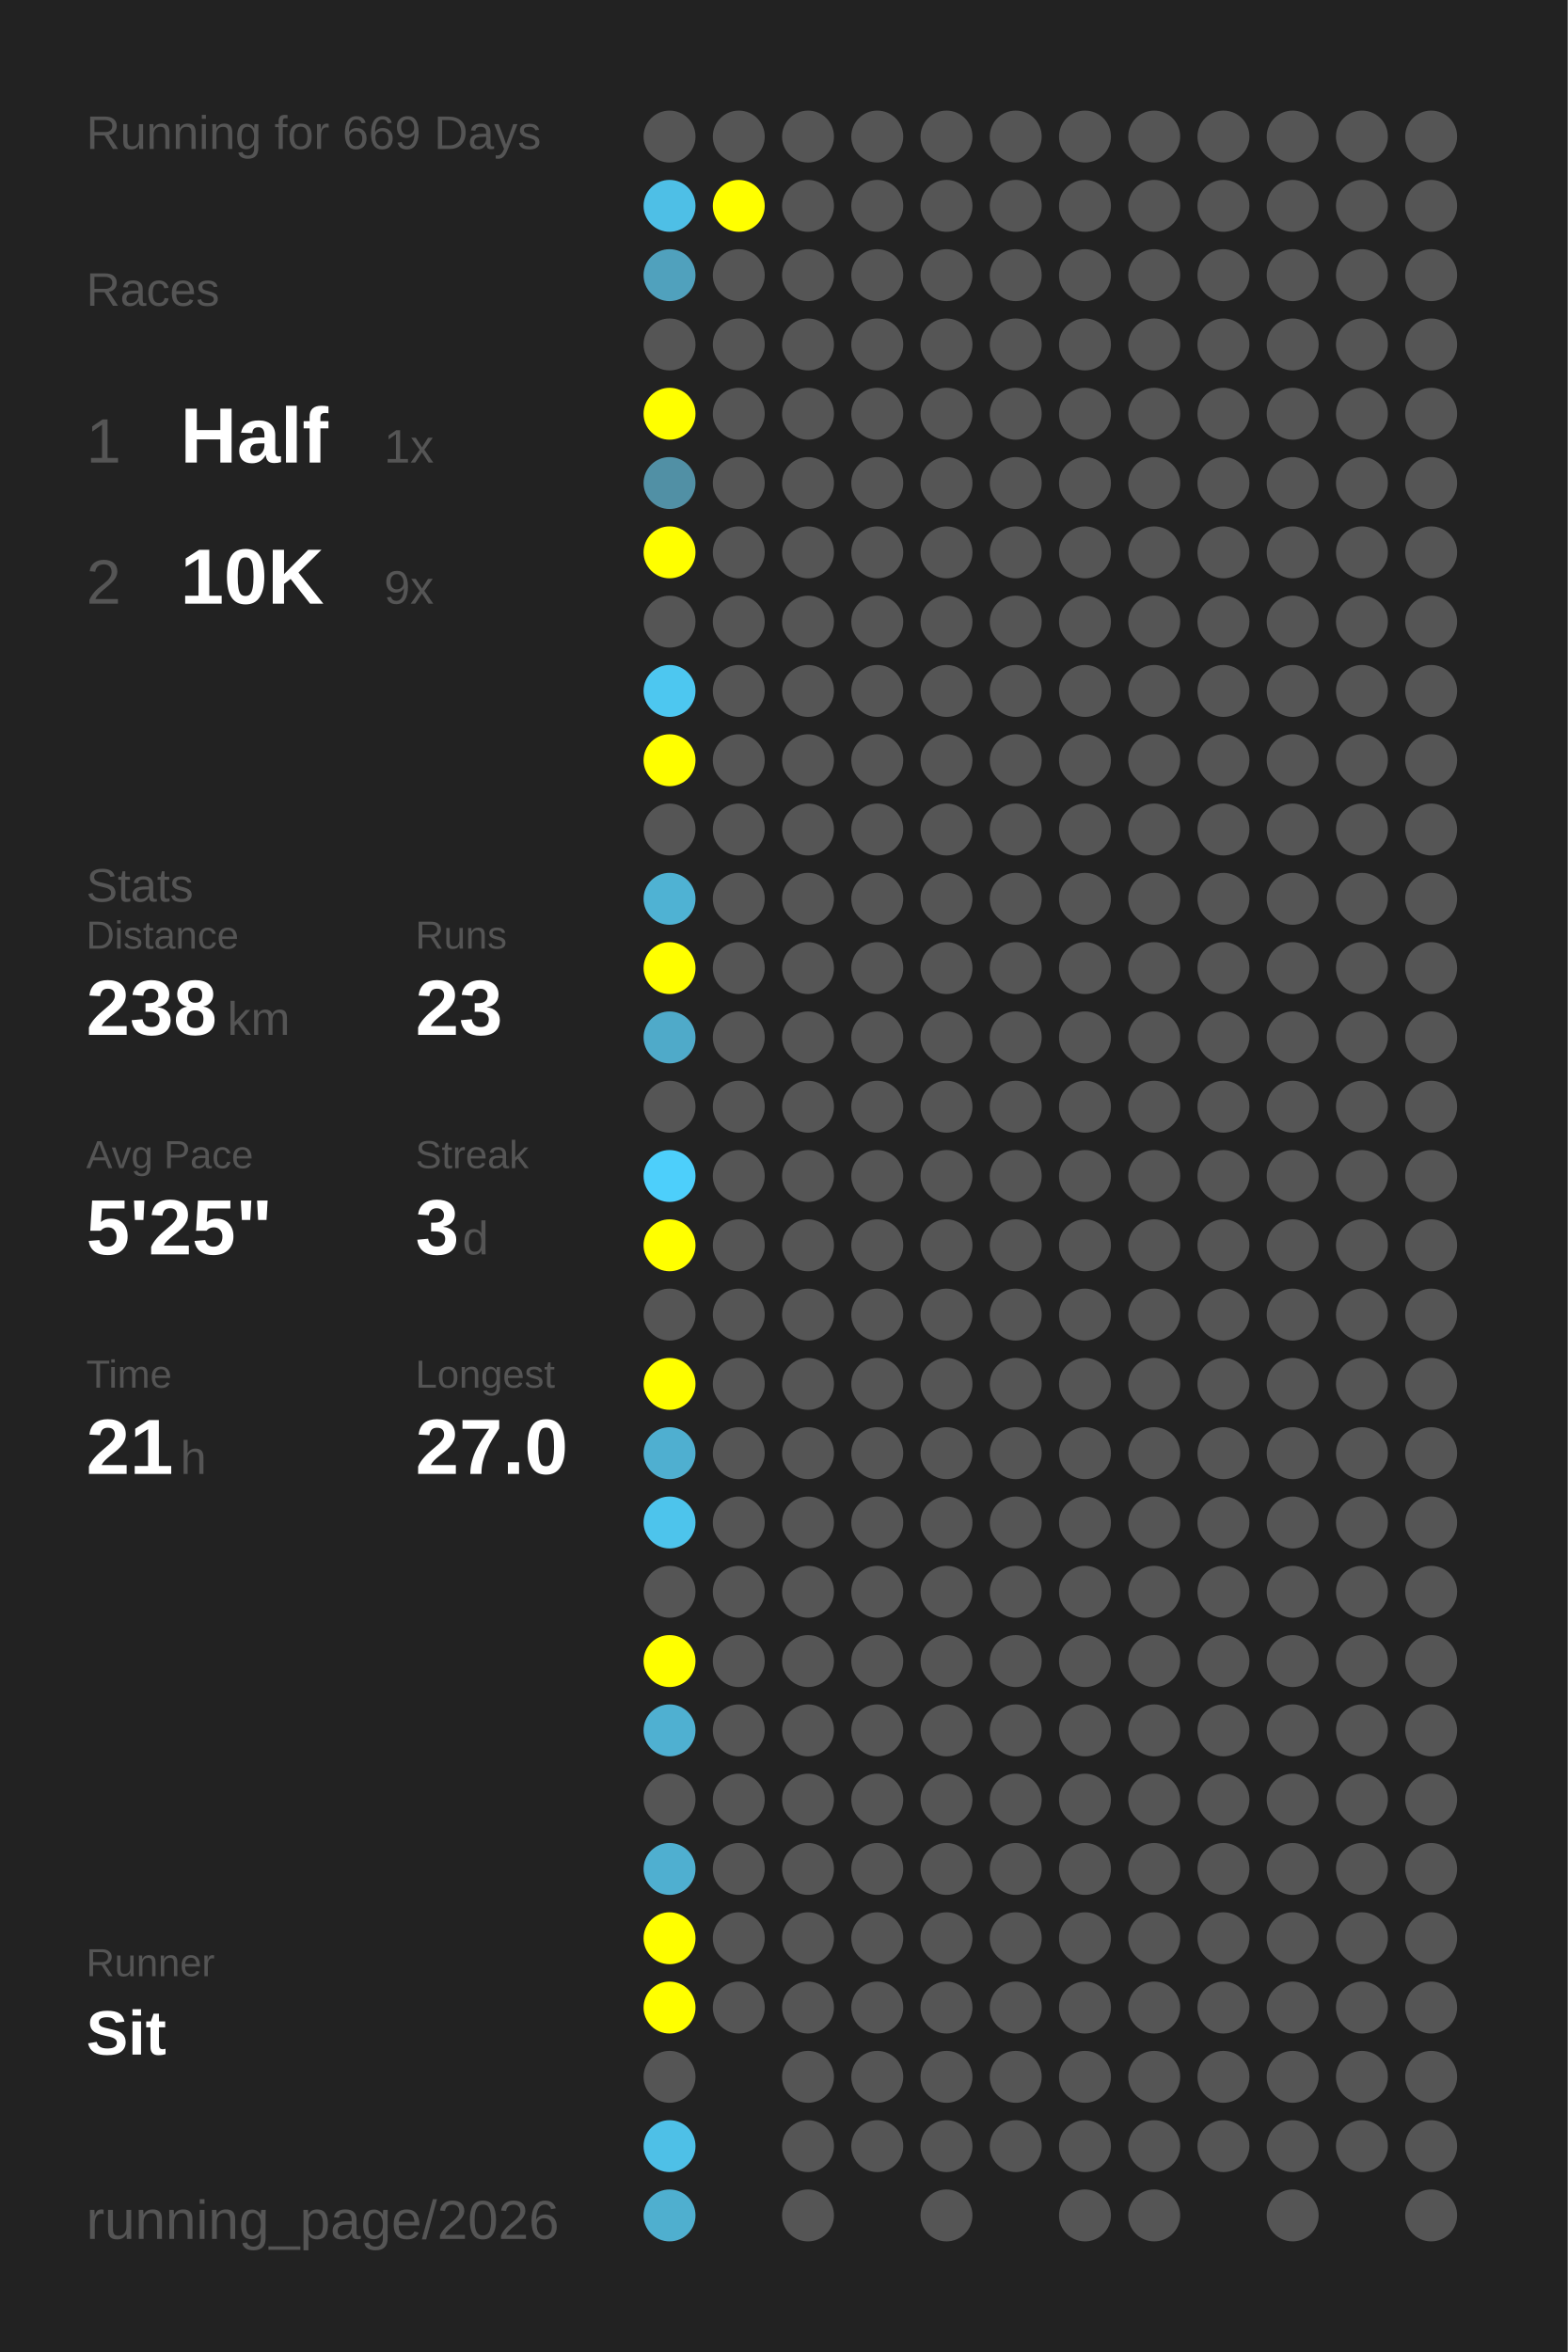
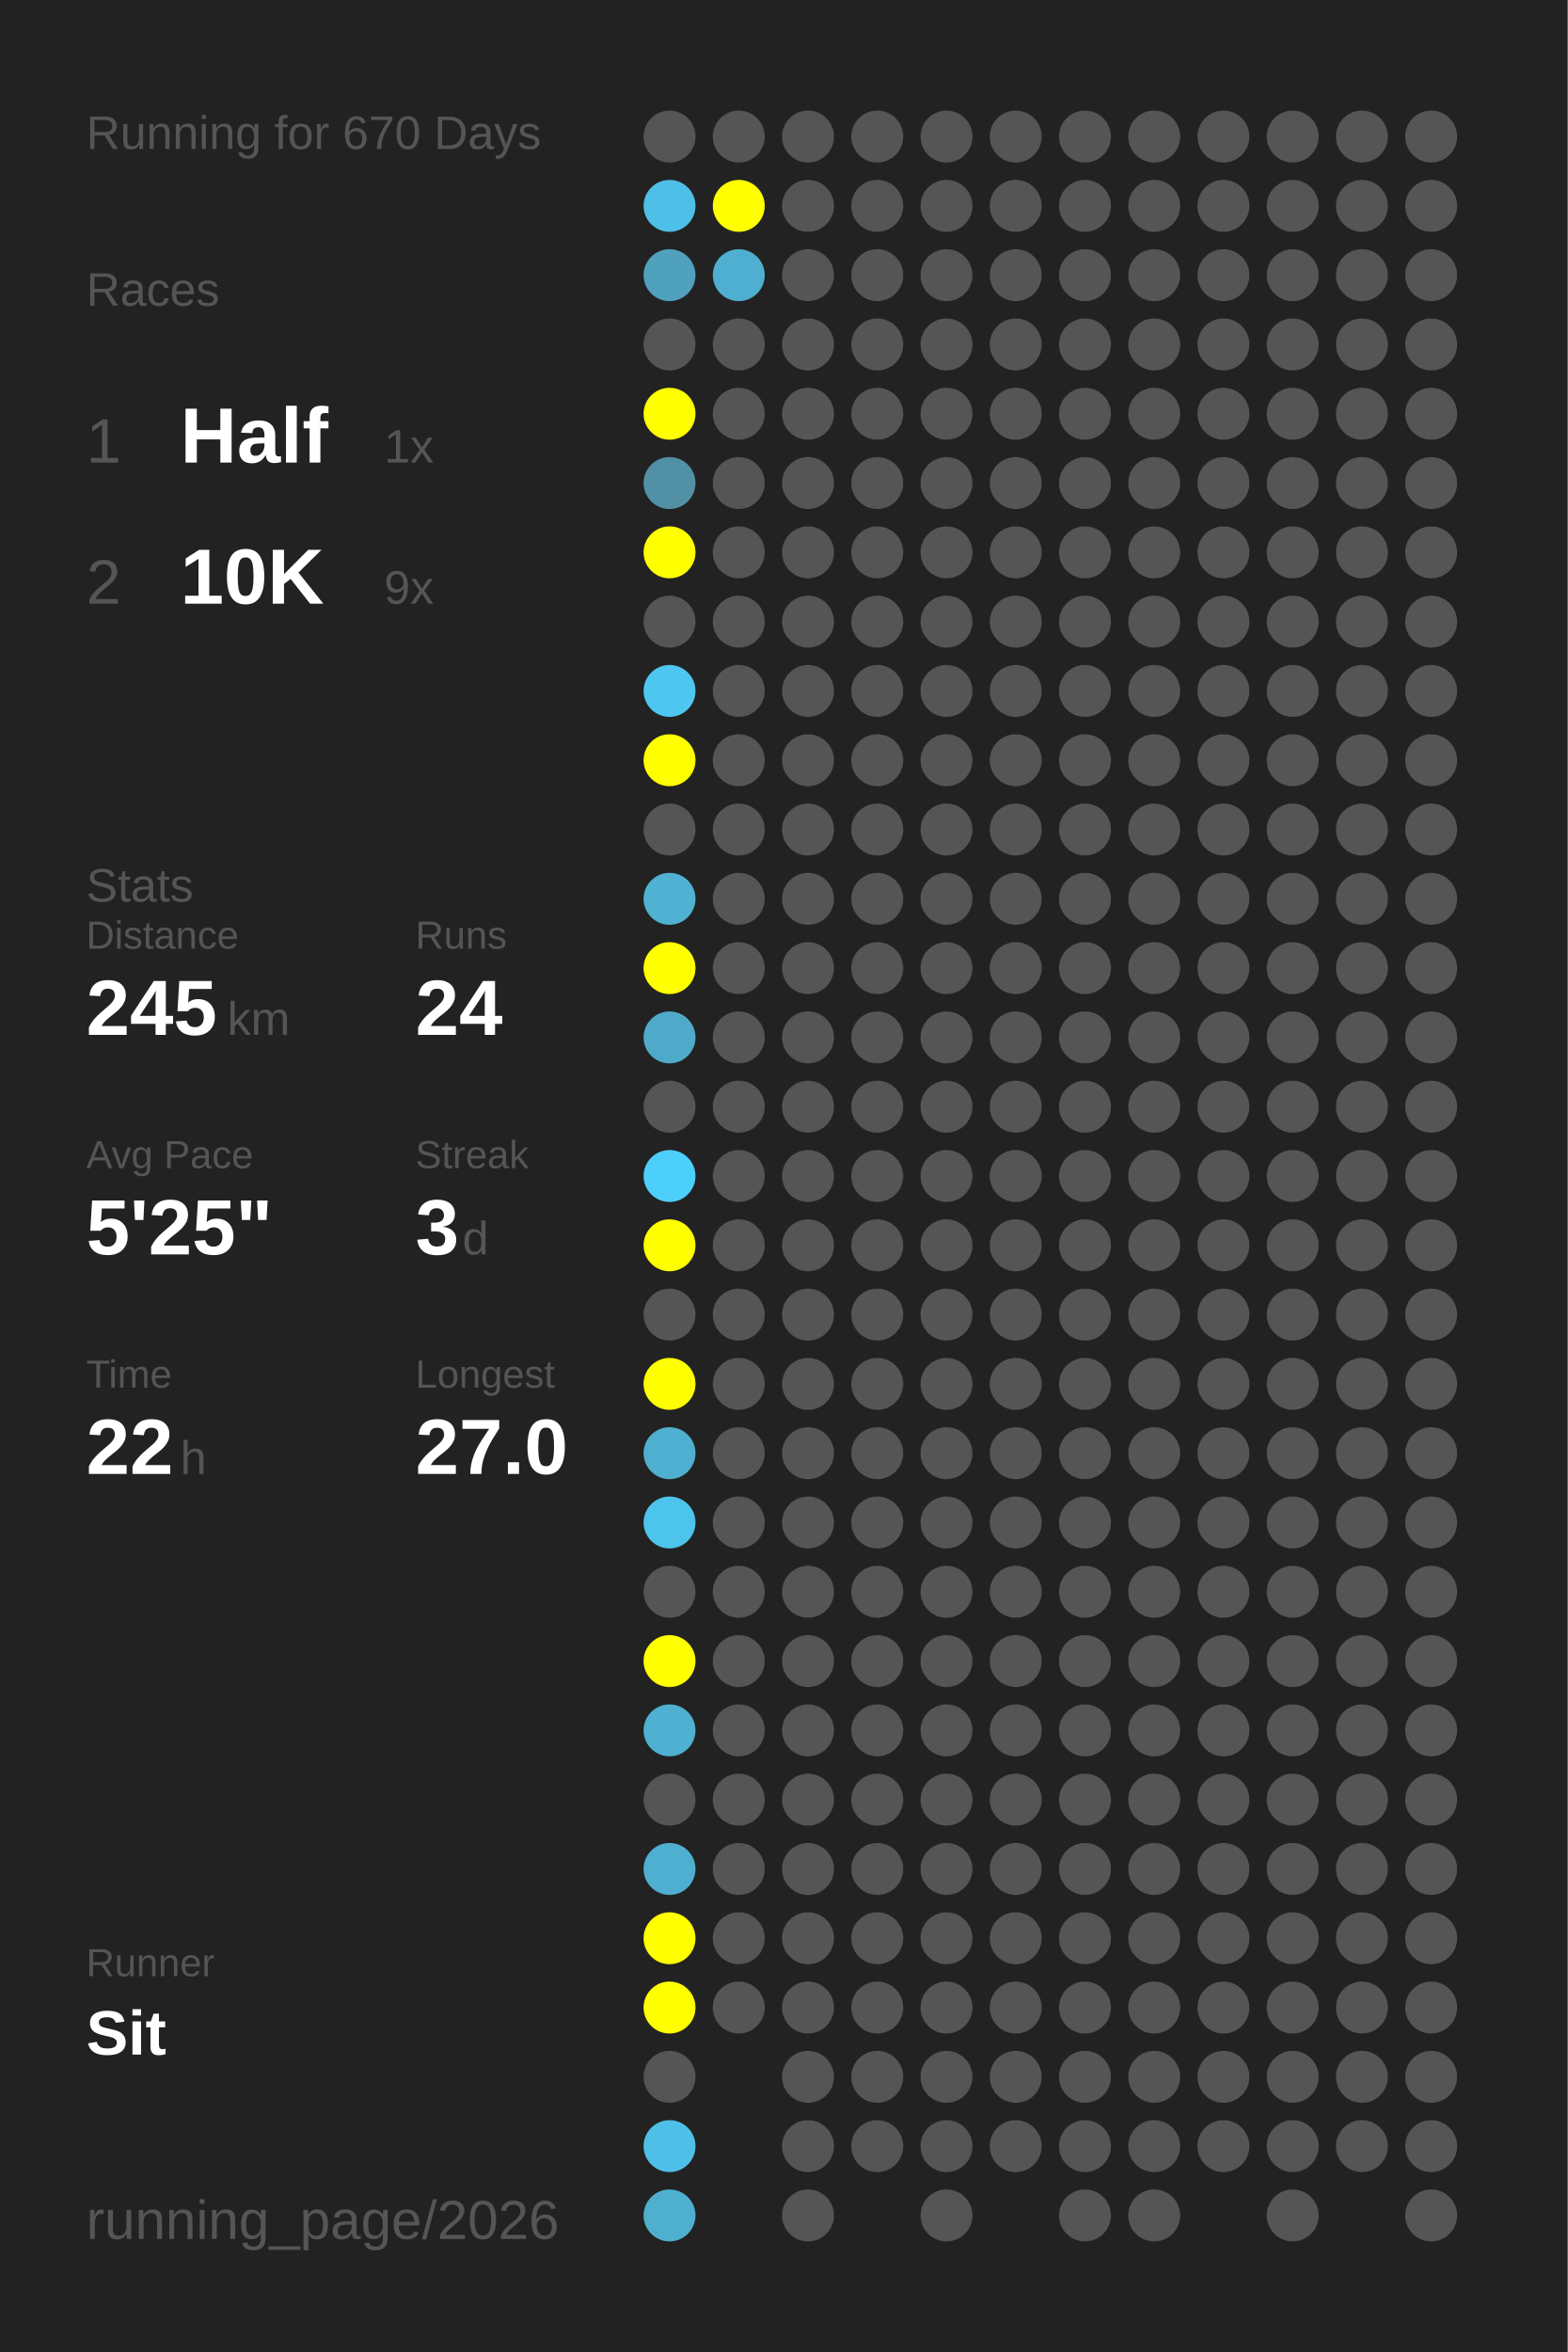
<svg xmlns="http://www.w3.org/2000/svg" baseProfile="full" height="300mm" version="1.1" viewBox="0,0,200,300" width="200mm">
  <defs />
  <rect fill="#222222" height="300" width="200" x="0" y="0" />
-   <text fill="#555555" style="font-size:6px; font-family:Arial;" x="11" y="19">Running for 669 Days</text>
+   <text fill="#555555" style="font-size:6px; font-family:Arial;" x="11" y="19">Running for 670 Days</text>
  <text fill="#555555" style="font-size:6px; font-family:Arial;" x="11" y="39">Races</text>
  <text fill="#555555" style="font-size:8px; font-family:Arial;" x="11" y="59">1</text>
  <text fill="#FFFFFF" style="font-size:10px; font-family:Arial; font-weight:bold;" x="23" y="59">Half</text>
  <text fill="#555555" style="font-size:6px; font-family:Arial;" x="49" y="59">1x</text>
  <text fill="#555555" style="font-size:8px; font-family:Arial;" x="11" y="77">2</text>
  <text fill="#FFFFFF" style="font-size:10px; font-family:Arial; font-weight:bold;" x="23" y="77">10K</text>
  <text fill="#555555" style="font-size:6px; font-family:Arial;" x="49" y="77">9x</text>
  <text fill="#555555" style="font-size:6px; font-family:Arial;" x="11" y="115">Stats</text>
  <text fill="#555555" style="font-size:5px; font-family:Arial;" x="11" y="121">Distance</text>
-   <text fill="#FFFFFF" style="font-size:10px; font-family:Arial; font-weight:bold;" x="11" y="132">238</text>
+   <text fill="#FFFFFF" style="font-size:10px; font-family:Arial; font-weight:bold;" x="11" y="132">245</text>
  <text fill="#555555" style="font-size:6px; font-family:Arial;" x="29" y="132">km</text>
  <text fill="#555555" style="font-size:5px; font-family:Arial;" x="53" y="121">Runs</text>
-   <text fill="#FFFFFF" style="font-size:10px; font-family:Arial; font-weight:bold;" x="53" y="132">23</text>
+   <text fill="#FFFFFF" style="font-size:10px; font-family:Arial; font-weight:bold;" x="53" y="132">24</text>
  <text fill="#555555" style="font-size:5px; font-family:Arial;" x="11" y="149">Avg Pace</text>
  <text fill="#FFFFFF" style="font-size:10px; font-family:Arial; font-weight:bold;" x="11" y="160">5'25"</text>
  <text fill="#555555" style="font-size:5px; font-family:Arial;" x="53" y="149">Streak</text>
  <text fill="#FFFFFF" style="font-size:10px; font-family:Arial; font-weight:bold;" x="53" y="160">3</text>
  <text fill="#555555" style="font-size:6px; font-family:Arial;" x="59" y="160">d</text>
  <text fill="#555555" style="font-size:5px; font-family:Arial;" x="11" y="177">Time</text>
-   <text fill="#FFFFFF" style="font-size:10px; font-family:Arial; font-weight:bold;" x="11" y="188">21</text>
+   <text fill="#FFFFFF" style="font-size:10px; font-family:Arial; font-weight:bold;" x="11" y="188">22</text>
  <text fill="#555555" style="font-size:6px; font-family:Arial;" x="23" y="188">h</text>
  <text fill="#555555" style="font-size:5px; font-family:Arial;" x="53" y="177">Longest</text>
  <text fill="#FFFFFF" style="font-size:10px; font-family:Arial; font-weight:bold;" x="53" y="188">27.0</text>
  <text fill="#555555" style="font-size:5px; font-family:Arial;" x="11" y="252.065">Runner</text>
  <text fill="#FFFFFF" style="font-size:8px; font-family:Arial; font-weight:bold;" x="11" y="262.065">Sit</text>
  <text fill="#555555" style="font-size:7px; font-family:Arial;" x="11" y="285.581">running_page/2026</text>
  <circle cx="85.417" cy="17.419" fill="#555555" r="3.312" />
  <circle cx="85.417" cy="26.258" fill="#4ebfe6" r="3.312" />
  <circle cx="85.417" cy="35.097" fill="#50a1bd" r="3.312" />
  <circle cx="85.417" cy="43.935" fill="#555555" r="3.312" />
  <circle cx="85.417" cy="52.774" fill="#FFFF00" r="3.312" />
  <circle cx="85.417" cy="61.613" fill="#5190a5" r="3.312" />
  <circle cx="85.417" cy="70.452" fill="#FFFF00" r="3.312" />
  <circle cx="85.417" cy="79.29" fill="#555555" r="3.312" />
  <circle cx="85.417" cy="88.129" fill="#4dc7f0" r="3.312" />
  <circle cx="85.417" cy="96.968" fill="#FFFF00" r="3.312" />
  <circle cx="85.417" cy="105.806" fill="#555555" r="3.312" />
  <circle cx="85.417" cy="114.645" fill="#4fb2d3" r="3.312" />
  <circle cx="85.417" cy="123.484" fill="#FFFF00" r="3.312" />
  <circle cx="85.417" cy="132.323" fill="#4faac9" r="3.312" />
  <circle cx="85.417" cy="141.161" fill="#555555" r="3.312" />
  <circle cx="85.417" cy="150" fill="#4dcffb" r="3.312" />
  <circle cx="85.417" cy="158.839" fill="#FFFF00" r="3.312" />
  <circle cx="85.417" cy="167.677" fill="#555555" r="3.312" />
  <circle cx="85.417" cy="176.516" fill="#FFFF00" r="3.312" />
  <circle cx="85.417" cy="185.355" fill="#4fafd0" r="3.312" />
  <circle cx="85.417" cy="194.194" fill="#4dc4ec" r="3.312" />
  <circle cx="85.417" cy="203.032" fill="#555555" r="3.312" />
  <circle cx="85.417" cy="211.871" fill="#FFFF00" r="3.312" />
  <circle cx="85.417" cy="220.71" fill="#4fb0d1" r="3.312" />
  <circle cx="85.417" cy="229.548" fill="#555555" r="3.312" />
  <circle cx="85.417" cy="238.387" fill="#4fafd0" r="3.312" />
  <circle cx="85.417" cy="247.226" fill="#FFFF00" r="3.312" />
  <circle cx="85.417" cy="256.065" fill="#FFFF00" r="3.312" />
  <circle cx="85.417" cy="264.903" fill="#555555" r="3.312" />
  <circle cx="85.417" cy="273.742" fill="#4ec0e7" r="3.312" />
  <circle cx="85.417" cy="282.581" fill="#4fafcf" r="3.312" />
  <circle cx="94.25" cy="17.419" fill="#555555" r="3.312" />
  <circle cx="94.25" cy="26.258" fill="#FFFF00" r="3.312" />
-   <circle cx="94.25" cy="35.097" fill="#555555" r="3.312" />
+   <circle cx="94.25" cy="35.097" fill="#4fafd0" r="3.312" />
  <circle cx="94.25" cy="43.935" fill="#555555" r="3.312" />
  <circle cx="94.25" cy="52.774" fill="#555555" r="3.312" />
  <circle cx="94.25" cy="61.613" fill="#555555" r="3.312" />
  <circle cx="94.25" cy="70.452" fill="#555555" r="3.312" />
  <circle cx="94.25" cy="79.29" fill="#555555" r="3.312" />
  <circle cx="94.25" cy="88.129" fill="#555555" r="3.312" />
  <circle cx="94.25" cy="96.968" fill="#555555" r="3.312" />
  <circle cx="94.25" cy="105.806" fill="#555555" r="3.312" />
  <circle cx="94.25" cy="114.645" fill="#555555" r="3.312" />
  <circle cx="94.25" cy="123.484" fill="#555555" r="3.312" />
  <circle cx="94.25" cy="132.323" fill="#555555" r="3.312" />
  <circle cx="94.25" cy="141.161" fill="#555555" r="3.312" />
  <circle cx="94.25" cy="150" fill="#555555" r="3.312" />
  <circle cx="94.25" cy="158.839" fill="#555555" r="3.312" />
  <circle cx="94.25" cy="167.677" fill="#555555" r="3.312" />
  <circle cx="94.25" cy="176.516" fill="#555555" r="3.312" />
  <circle cx="94.25" cy="185.355" fill="#555555" r="3.312" />
  <circle cx="94.25" cy="194.194" fill="#555555" r="3.312" />
  <circle cx="94.25" cy="203.032" fill="#555555" r="3.312" />
  <circle cx="94.25" cy="211.871" fill="#555555" r="3.312" />
  <circle cx="94.25" cy="220.71" fill="#555555" r="3.312" />
  <circle cx="94.25" cy="229.548" fill="#555555" r="3.312" />
  <circle cx="94.25" cy="238.387" fill="#555555" r="3.312" />
  <circle cx="94.25" cy="247.226" fill="#555555" r="3.312" />
  <circle cx="94.25" cy="256.065" fill="#555555" r="3.312" />
  <circle cx="103.083" cy="17.419" fill="#555555" r="3.312" />
  <circle cx="103.083" cy="26.258" fill="#555555" r="3.312" />
  <circle cx="103.083" cy="35.097" fill="#555555" r="3.312" />
  <circle cx="103.083" cy="43.935" fill="#555555" r="3.312" />
  <circle cx="103.083" cy="52.774" fill="#555555" r="3.312" />
  <circle cx="103.083" cy="61.613" fill="#555555" r="3.312" />
  <circle cx="103.083" cy="70.452" fill="#555555" r="3.312" />
  <circle cx="103.083" cy="79.29" fill="#555555" r="3.312" />
  <circle cx="103.083" cy="88.129" fill="#555555" r="3.312" />
  <circle cx="103.083" cy="96.968" fill="#555555" r="3.312" />
  <circle cx="103.083" cy="105.806" fill="#555555" r="3.312" />
  <circle cx="103.083" cy="114.645" fill="#555555" r="3.312" />
  <circle cx="103.083" cy="123.484" fill="#555555" r="3.312" />
  <circle cx="103.083" cy="132.323" fill="#555555" r="3.312" />
  <circle cx="103.083" cy="141.161" fill="#555555" r="3.312" />
  <circle cx="103.083" cy="150" fill="#555555" r="3.312" />
  <circle cx="103.083" cy="158.839" fill="#555555" r="3.312" />
  <circle cx="103.083" cy="167.677" fill="#555555" r="3.312" />
  <circle cx="103.083" cy="176.516" fill="#555555" r="3.312" />
  <circle cx="103.083" cy="185.355" fill="#555555" r="3.312" />
  <circle cx="103.083" cy="194.194" fill="#555555" r="3.312" />
  <circle cx="103.083" cy="203.032" fill="#555555" r="3.312" />
  <circle cx="103.083" cy="211.871" fill="#555555" r="3.312" />
  <circle cx="103.083" cy="220.71" fill="#555555" r="3.312" />
  <circle cx="103.083" cy="229.548" fill="#555555" r="3.312" />
  <circle cx="103.083" cy="238.387" fill="#555555" r="3.312" />
  <circle cx="103.083" cy="247.226" fill="#555555" r="3.312" />
  <circle cx="103.083" cy="256.065" fill="#555555" r="3.312" />
  <circle cx="103.083" cy="264.903" fill="#555555" r="3.312" />
  <circle cx="103.083" cy="273.742" fill="#555555" r="3.312" />
  <circle cx="103.083" cy="282.581" fill="#555555" r="3.312" />
  <circle cx="111.917" cy="17.419" fill="#555555" r="3.312" />
  <circle cx="111.917" cy="26.258" fill="#555555" r="3.312" />
  <circle cx="111.917" cy="35.097" fill="#555555" r="3.312" />
  <circle cx="111.917" cy="43.935" fill="#555555" r="3.312" />
  <circle cx="111.917" cy="52.774" fill="#555555" r="3.312" />
  <circle cx="111.917" cy="61.613" fill="#555555" r="3.312" />
  <circle cx="111.917" cy="70.452" fill="#555555" r="3.312" />
  <circle cx="111.917" cy="79.29" fill="#555555" r="3.312" />
  <circle cx="111.917" cy="88.129" fill="#555555" r="3.312" />
  <circle cx="111.917" cy="96.968" fill="#555555" r="3.312" />
  <circle cx="111.917" cy="105.806" fill="#555555" r="3.312" />
  <circle cx="111.917" cy="114.645" fill="#555555" r="3.312" />
  <circle cx="111.917" cy="123.484" fill="#555555" r="3.312" />
  <circle cx="111.917" cy="132.323" fill="#555555" r="3.312" />
  <circle cx="111.917" cy="141.161" fill="#555555" r="3.312" />
  <circle cx="111.917" cy="150" fill="#555555" r="3.312" />
  <circle cx="111.917" cy="158.839" fill="#555555" r="3.312" />
  <circle cx="111.917" cy="167.677" fill="#555555" r="3.312" />
  <circle cx="111.917" cy="176.516" fill="#555555" r="3.312" />
  <circle cx="111.917" cy="185.355" fill="#555555" r="3.312" />
  <circle cx="111.917" cy="194.194" fill="#555555" r="3.312" />
  <circle cx="111.917" cy="203.032" fill="#555555" r="3.312" />
  <circle cx="111.917" cy="211.871" fill="#555555" r="3.312" />
  <circle cx="111.917" cy="220.71" fill="#555555" r="3.312" />
  <circle cx="111.917" cy="229.548" fill="#555555" r="3.312" />
  <circle cx="111.917" cy="238.387" fill="#555555" r="3.312" />
  <circle cx="111.917" cy="247.226" fill="#555555" r="3.312" />
  <circle cx="111.917" cy="256.065" fill="#555555" r="3.312" />
  <circle cx="111.917" cy="264.903" fill="#555555" r="3.312" />
  <circle cx="111.917" cy="273.742" fill="#555555" r="3.312" />
  <circle cx="120.75" cy="17.419" fill="#555555" r="3.312" />
  <circle cx="120.75" cy="26.258" fill="#555555" r="3.312" />
  <circle cx="120.75" cy="35.097" fill="#555555" r="3.312" />
  <circle cx="120.75" cy="43.935" fill="#555555" r="3.312" />
  <circle cx="120.75" cy="52.774" fill="#555555" r="3.312" />
  <circle cx="120.75" cy="61.613" fill="#555555" r="3.312" />
  <circle cx="120.75" cy="70.452" fill="#555555" r="3.312" />
  <circle cx="120.75" cy="79.29" fill="#555555" r="3.312" />
  <circle cx="120.75" cy="88.129" fill="#555555" r="3.312" />
  <circle cx="120.75" cy="96.968" fill="#555555" r="3.312" />
  <circle cx="120.75" cy="105.806" fill="#555555" r="3.312" />
  <circle cx="120.75" cy="114.645" fill="#555555" r="3.312" />
  <circle cx="120.75" cy="123.484" fill="#555555" r="3.312" />
  <circle cx="120.75" cy="132.323" fill="#555555" r="3.312" />
  <circle cx="120.75" cy="141.161" fill="#555555" r="3.312" />
  <circle cx="120.75" cy="150" fill="#555555" r="3.312" />
  <circle cx="120.75" cy="158.839" fill="#555555" r="3.312" />
  <circle cx="120.75" cy="167.677" fill="#555555" r="3.312" />
  <circle cx="120.75" cy="176.516" fill="#555555" r="3.312" />
  <circle cx="120.75" cy="185.355" fill="#555555" r="3.312" />
  <circle cx="120.75" cy="194.194" fill="#555555" r="3.312" />
  <circle cx="120.75" cy="203.032" fill="#555555" r="3.312" />
  <circle cx="120.75" cy="211.871" fill="#555555" r="3.312" />
  <circle cx="120.75" cy="220.71" fill="#555555" r="3.312" />
  <circle cx="120.75" cy="229.548" fill="#555555" r="3.312" />
  <circle cx="120.75" cy="238.387" fill="#555555" r="3.312" />
  <circle cx="120.75" cy="247.226" fill="#555555" r="3.312" />
  <circle cx="120.75" cy="256.065" fill="#555555" r="3.312" />
  <circle cx="120.75" cy="264.903" fill="#555555" r="3.312" />
  <circle cx="120.75" cy="273.742" fill="#555555" r="3.312" />
  <circle cx="120.75" cy="282.581" fill="#555555" r="3.312" />
  <circle cx="129.583" cy="17.419" fill="#555555" r="3.312" />
  <circle cx="129.583" cy="26.258" fill="#555555" r="3.312" />
  <circle cx="129.583" cy="35.097" fill="#555555" r="3.312" />
  <circle cx="129.583" cy="43.935" fill="#555555" r="3.312" />
  <circle cx="129.583" cy="52.774" fill="#555555" r="3.312" />
  <circle cx="129.583" cy="61.613" fill="#555555" r="3.312" />
  <circle cx="129.583" cy="70.452" fill="#555555" r="3.312" />
  <circle cx="129.583" cy="79.29" fill="#555555" r="3.312" />
  <circle cx="129.583" cy="88.129" fill="#555555" r="3.312" />
  <circle cx="129.583" cy="96.968" fill="#555555" r="3.312" />
  <circle cx="129.583" cy="105.806" fill="#555555" r="3.312" />
  <circle cx="129.583" cy="114.645" fill="#555555" r="3.312" />
  <circle cx="129.583" cy="123.484" fill="#555555" r="3.312" />
  <circle cx="129.583" cy="132.323" fill="#555555" r="3.312" />
  <circle cx="129.583" cy="141.161" fill="#555555" r="3.312" />
  <circle cx="129.583" cy="150" fill="#555555" r="3.312" />
  <circle cx="129.583" cy="158.839" fill="#555555" r="3.312" />
  <circle cx="129.583" cy="167.677" fill="#555555" r="3.312" />
  <circle cx="129.583" cy="176.516" fill="#555555" r="3.312" />
  <circle cx="129.583" cy="185.355" fill="#555555" r="3.312" />
  <circle cx="129.583" cy="194.194" fill="#555555" r="3.312" />
  <circle cx="129.583" cy="203.032" fill="#555555" r="3.312" />
  <circle cx="129.583" cy="211.871" fill="#555555" r="3.312" />
  <circle cx="129.583" cy="220.71" fill="#555555" r="3.312" />
  <circle cx="129.583" cy="229.548" fill="#555555" r="3.312" />
  <circle cx="129.583" cy="238.387" fill="#555555" r="3.312" />
  <circle cx="129.583" cy="247.226" fill="#555555" r="3.312" />
  <circle cx="129.583" cy="256.065" fill="#555555" r="3.312" />
  <circle cx="129.583" cy="264.903" fill="#555555" r="3.312" />
  <circle cx="129.583" cy="273.742" fill="#555555" r="3.312" />
  <circle cx="138.417" cy="17.419" fill="#555555" r="3.312" />
  <circle cx="138.417" cy="26.258" fill="#555555" r="3.312" />
  <circle cx="138.417" cy="35.097" fill="#555555" r="3.312" />
  <circle cx="138.417" cy="43.935" fill="#555555" r="3.312" />
  <circle cx="138.417" cy="52.774" fill="#555555" r="3.312" />
  <circle cx="138.417" cy="61.613" fill="#555555" r="3.312" />
  <circle cx="138.417" cy="70.452" fill="#555555" r="3.312" />
  <circle cx="138.417" cy="79.29" fill="#555555" r="3.312" />
  <circle cx="138.417" cy="88.129" fill="#555555" r="3.312" />
  <circle cx="138.417" cy="96.968" fill="#555555" r="3.312" />
  <circle cx="138.417" cy="105.806" fill="#555555" r="3.312" />
  <circle cx="138.417" cy="114.645" fill="#555555" r="3.312" />
  <circle cx="138.417" cy="123.484" fill="#555555" r="3.312" />
  <circle cx="138.417" cy="132.323" fill="#555555" r="3.312" />
  <circle cx="138.417" cy="141.161" fill="#555555" r="3.312" />
  <circle cx="138.417" cy="150" fill="#555555" r="3.312" />
  <circle cx="138.417" cy="158.839" fill="#555555" r="3.312" />
  <circle cx="138.417" cy="167.677" fill="#555555" r="3.312" />
  <circle cx="138.417" cy="176.516" fill="#555555" r="3.312" />
  <circle cx="138.417" cy="185.355" fill="#555555" r="3.312" />
  <circle cx="138.417" cy="194.194" fill="#555555" r="3.312" />
  <circle cx="138.417" cy="203.032" fill="#555555" r="3.312" />
  <circle cx="138.417" cy="211.871" fill="#555555" r="3.312" />
  <circle cx="138.417" cy="220.71" fill="#555555" r="3.312" />
  <circle cx="138.417" cy="229.548" fill="#555555" r="3.312" />
  <circle cx="138.417" cy="238.387" fill="#555555" r="3.312" />
  <circle cx="138.417" cy="247.226" fill="#555555" r="3.312" />
  <circle cx="138.417" cy="256.065" fill="#555555" r="3.312" />
  <circle cx="138.417" cy="264.903" fill="#555555" r="3.312" />
  <circle cx="138.417" cy="273.742" fill="#555555" r="3.312" />
  <circle cx="138.417" cy="282.581" fill="#555555" r="3.312" />
  <circle cx="147.25" cy="17.419" fill="#555555" r="3.312" />
  <circle cx="147.25" cy="26.258" fill="#555555" r="3.312" />
  <circle cx="147.25" cy="35.097" fill="#555555" r="3.312" />
  <circle cx="147.25" cy="43.935" fill="#555555" r="3.312" />
  <circle cx="147.25" cy="52.774" fill="#555555" r="3.312" />
  <circle cx="147.25" cy="61.613" fill="#555555" r="3.312" />
  <circle cx="147.25" cy="70.452" fill="#555555" r="3.312" />
  <circle cx="147.25" cy="79.29" fill="#555555" r="3.312" />
  <circle cx="147.25" cy="88.129" fill="#555555" r="3.312" />
  <circle cx="147.25" cy="96.968" fill="#555555" r="3.312" />
  <circle cx="147.25" cy="105.806" fill="#555555" r="3.312" />
  <circle cx="147.25" cy="114.645" fill="#555555" r="3.312" />
  <circle cx="147.25" cy="123.484" fill="#555555" r="3.312" />
  <circle cx="147.25" cy="132.323" fill="#555555" r="3.312" />
  <circle cx="147.25" cy="141.161" fill="#555555" r="3.312" />
  <circle cx="147.25" cy="150" fill="#555555" r="3.312" />
  <circle cx="147.25" cy="158.839" fill="#555555" r="3.312" />
  <circle cx="147.25" cy="167.677" fill="#555555" r="3.312" />
  <circle cx="147.25" cy="176.516" fill="#555555" r="3.312" />
  <circle cx="147.25" cy="185.355" fill="#555555" r="3.312" />
  <circle cx="147.25" cy="194.194" fill="#555555" r="3.312" />
  <circle cx="147.25" cy="203.032" fill="#555555" r="3.312" />
  <circle cx="147.25" cy="211.871" fill="#555555" r="3.312" />
  <circle cx="147.25" cy="220.71" fill="#555555" r="3.312" />
  <circle cx="147.25" cy="229.548" fill="#555555" r="3.312" />
  <circle cx="147.25" cy="238.387" fill="#555555" r="3.312" />
  <circle cx="147.25" cy="247.226" fill="#555555" r="3.312" />
  <circle cx="147.25" cy="256.065" fill="#555555" r="3.312" />
  <circle cx="147.25" cy="264.903" fill="#555555" r="3.312" />
  <circle cx="147.25" cy="273.742" fill="#555555" r="3.312" />
  <circle cx="147.25" cy="282.581" fill="#555555" r="3.312" />
  <circle cx="156.083" cy="17.419" fill="#555555" r="3.312" />
  <circle cx="156.083" cy="26.258" fill="#555555" r="3.312" />
  <circle cx="156.083" cy="35.097" fill="#555555" r="3.312" />
  <circle cx="156.083" cy="43.935" fill="#555555" r="3.312" />
  <circle cx="156.083" cy="52.774" fill="#555555" r="3.312" />
  <circle cx="156.083" cy="61.613" fill="#555555" r="3.312" />
  <circle cx="156.083" cy="70.452" fill="#555555" r="3.312" />
  <circle cx="156.083" cy="79.29" fill="#555555" r="3.312" />
  <circle cx="156.083" cy="88.129" fill="#555555" r="3.312" />
  <circle cx="156.083" cy="96.968" fill="#555555" r="3.312" />
  <circle cx="156.083" cy="105.806" fill="#555555" r="3.312" />
  <circle cx="156.083" cy="114.645" fill="#555555" r="3.312" />
  <circle cx="156.083" cy="123.484" fill="#555555" r="3.312" />
  <circle cx="156.083" cy="132.323" fill="#555555" r="3.312" />
  <circle cx="156.083" cy="141.161" fill="#555555" r="3.312" />
  <circle cx="156.083" cy="150" fill="#555555" r="3.312" />
  <circle cx="156.083" cy="158.839" fill="#555555" r="3.312" />
  <circle cx="156.083" cy="167.677" fill="#555555" r="3.312" />
  <circle cx="156.083" cy="176.516" fill="#555555" r="3.312" />
  <circle cx="156.083" cy="185.355" fill="#555555" r="3.312" />
  <circle cx="156.083" cy="194.194" fill="#555555" r="3.312" />
  <circle cx="156.083" cy="203.032" fill="#555555" r="3.312" />
  <circle cx="156.083" cy="211.871" fill="#555555" r="3.312" />
  <circle cx="156.083" cy="220.71" fill="#555555" r="3.312" />
  <circle cx="156.083" cy="229.548" fill="#555555" r="3.312" />
  <circle cx="156.083" cy="238.387" fill="#555555" r="3.312" />
  <circle cx="156.083" cy="247.226" fill="#555555" r="3.312" />
  <circle cx="156.083" cy="256.065" fill="#555555" r="3.312" />
  <circle cx="156.083" cy="264.903" fill="#555555" r="3.312" />
  <circle cx="156.083" cy="273.742" fill="#555555" r="3.312" />
  <circle cx="164.917" cy="17.419" fill="#555555" r="3.312" />
  <circle cx="164.917" cy="26.258" fill="#555555" r="3.312" />
  <circle cx="164.917" cy="35.097" fill="#555555" r="3.312" />
  <circle cx="164.917" cy="43.935" fill="#555555" r="3.312" />
  <circle cx="164.917" cy="52.774" fill="#555555" r="3.312" />
  <circle cx="164.917" cy="61.613" fill="#555555" r="3.312" />
  <circle cx="164.917" cy="70.452" fill="#555555" r="3.312" />
  <circle cx="164.917" cy="79.29" fill="#555555" r="3.312" />
  <circle cx="164.917" cy="88.129" fill="#555555" r="3.312" />
  <circle cx="164.917" cy="96.968" fill="#555555" r="3.312" />
  <circle cx="164.917" cy="105.806" fill="#555555" r="3.312" />
  <circle cx="164.917" cy="114.645" fill="#555555" r="3.312" />
  <circle cx="164.917" cy="123.484" fill="#555555" r="3.312" />
  <circle cx="164.917" cy="132.323" fill="#555555" r="3.312" />
  <circle cx="164.917" cy="141.161" fill="#555555" r="3.312" />
  <circle cx="164.917" cy="150" fill="#555555" r="3.312" />
  <circle cx="164.917" cy="158.839" fill="#555555" r="3.312" />
  <circle cx="164.917" cy="167.677" fill="#555555" r="3.312" />
  <circle cx="164.917" cy="176.516" fill="#555555" r="3.312" />
  <circle cx="164.917" cy="185.355" fill="#555555" r="3.312" />
  <circle cx="164.917" cy="194.194" fill="#555555" r="3.312" />
  <circle cx="164.917" cy="203.032" fill="#555555" r="3.312" />
  <circle cx="164.917" cy="211.871" fill="#555555" r="3.312" />
  <circle cx="164.917" cy="220.71" fill="#555555" r="3.312" />
  <circle cx="164.917" cy="229.548" fill="#555555" r="3.312" />
  <circle cx="164.917" cy="238.387" fill="#555555" r="3.312" />
  <circle cx="164.917" cy="247.226" fill="#555555" r="3.312" />
  <circle cx="164.917" cy="256.065" fill="#555555" r="3.312" />
  <circle cx="164.917" cy="264.903" fill="#555555" r="3.312" />
  <circle cx="164.917" cy="273.742" fill="#555555" r="3.312" />
  <circle cx="164.917" cy="282.581" fill="#555555" r="3.312" />
  <circle cx="173.75" cy="17.419" fill="#555555" r="3.312" />
  <circle cx="173.75" cy="26.258" fill="#555555" r="3.312" />
  <circle cx="173.75" cy="35.097" fill="#555555" r="3.312" />
  <circle cx="173.75" cy="43.935" fill="#555555" r="3.312" />
  <circle cx="173.75" cy="52.774" fill="#555555" r="3.312" />
  <circle cx="173.75" cy="61.613" fill="#555555" r="3.312" />
  <circle cx="173.75" cy="70.452" fill="#555555" r="3.312" />
  <circle cx="173.75" cy="79.29" fill="#555555" r="3.312" />
  <circle cx="173.75" cy="88.129" fill="#555555" r="3.312" />
  <circle cx="173.75" cy="96.968" fill="#555555" r="3.312" />
  <circle cx="173.75" cy="105.806" fill="#555555" r="3.312" />
  <circle cx="173.75" cy="114.645" fill="#555555" r="3.312" />
  <circle cx="173.75" cy="123.484" fill="#555555" r="3.312" />
  <circle cx="173.75" cy="132.323" fill="#555555" r="3.312" />
  <circle cx="173.75" cy="141.161" fill="#555555" r="3.312" />
  <circle cx="173.75" cy="150" fill="#555555" r="3.312" />
  <circle cx="173.75" cy="158.839" fill="#555555" r="3.312" />
  <circle cx="173.75" cy="167.677" fill="#555555" r="3.312" />
  <circle cx="173.75" cy="176.516" fill="#555555" r="3.312" />
  <circle cx="173.75" cy="185.355" fill="#555555" r="3.312" />
  <circle cx="173.75" cy="194.194" fill="#555555" r="3.312" />
  <circle cx="173.75" cy="203.032" fill="#555555" r="3.312" />
  <circle cx="173.75" cy="211.871" fill="#555555" r="3.312" />
  <circle cx="173.75" cy="220.71" fill="#555555" r="3.312" />
  <circle cx="173.75" cy="229.548" fill="#555555" r="3.312" />
  <circle cx="173.75" cy="238.387" fill="#555555" r="3.312" />
  <circle cx="173.75" cy="247.226" fill="#555555" r="3.312" />
  <circle cx="173.75" cy="256.065" fill="#555555" r="3.312" />
  <circle cx="173.75" cy="264.903" fill="#555555" r="3.312" />
  <circle cx="173.75" cy="273.742" fill="#555555" r="3.312" />
  <circle cx="182.583" cy="17.419" fill="#555555" r="3.312" />
  <circle cx="182.583" cy="26.258" fill="#555555" r="3.312" />
  <circle cx="182.583" cy="35.097" fill="#555555" r="3.312" />
  <circle cx="182.583" cy="43.935" fill="#555555" r="3.312" />
  <circle cx="182.583" cy="52.774" fill="#555555" r="3.312" />
  <circle cx="182.583" cy="61.613" fill="#555555" r="3.312" />
  <circle cx="182.583" cy="70.452" fill="#555555" r="3.312" />
  <circle cx="182.583" cy="79.29" fill="#555555" r="3.312" />
  <circle cx="182.583" cy="88.129" fill="#555555" r="3.312" />
  <circle cx="182.583" cy="96.968" fill="#555555" r="3.312" />
  <circle cx="182.583" cy="105.806" fill="#555555" r="3.312" />
  <circle cx="182.583" cy="114.645" fill="#555555" r="3.312" />
  <circle cx="182.583" cy="123.484" fill="#555555" r="3.312" />
  <circle cx="182.583" cy="132.323" fill="#555555" r="3.312" />
  <circle cx="182.583" cy="141.161" fill="#555555" r="3.312" />
  <circle cx="182.583" cy="150" fill="#555555" r="3.312" />
  <circle cx="182.583" cy="158.839" fill="#555555" r="3.312" />
  <circle cx="182.583" cy="167.677" fill="#555555" r="3.312" />
  <circle cx="182.583" cy="176.516" fill="#555555" r="3.312" />
  <circle cx="182.583" cy="185.355" fill="#555555" r="3.312" />
  <circle cx="182.583" cy="194.194" fill="#555555" r="3.312" />
  <circle cx="182.583" cy="203.032" fill="#555555" r="3.312" />
  <circle cx="182.583" cy="211.871" fill="#555555" r="3.312" />
  <circle cx="182.583" cy="220.71" fill="#555555" r="3.312" />
  <circle cx="182.583" cy="229.548" fill="#555555" r="3.312" />
  <circle cx="182.583" cy="238.387" fill="#555555" r="3.312" />
  <circle cx="182.583" cy="247.226" fill="#555555" r="3.312" />
  <circle cx="182.583" cy="256.065" fill="#555555" r="3.312" />
  <circle cx="182.583" cy="264.903" fill="#555555" r="3.312" />
  <circle cx="182.583" cy="273.742" fill="#555555" r="3.312" />
  <circle cx="182.583" cy="282.581" fill="#555555" r="3.312" />
</svg>
